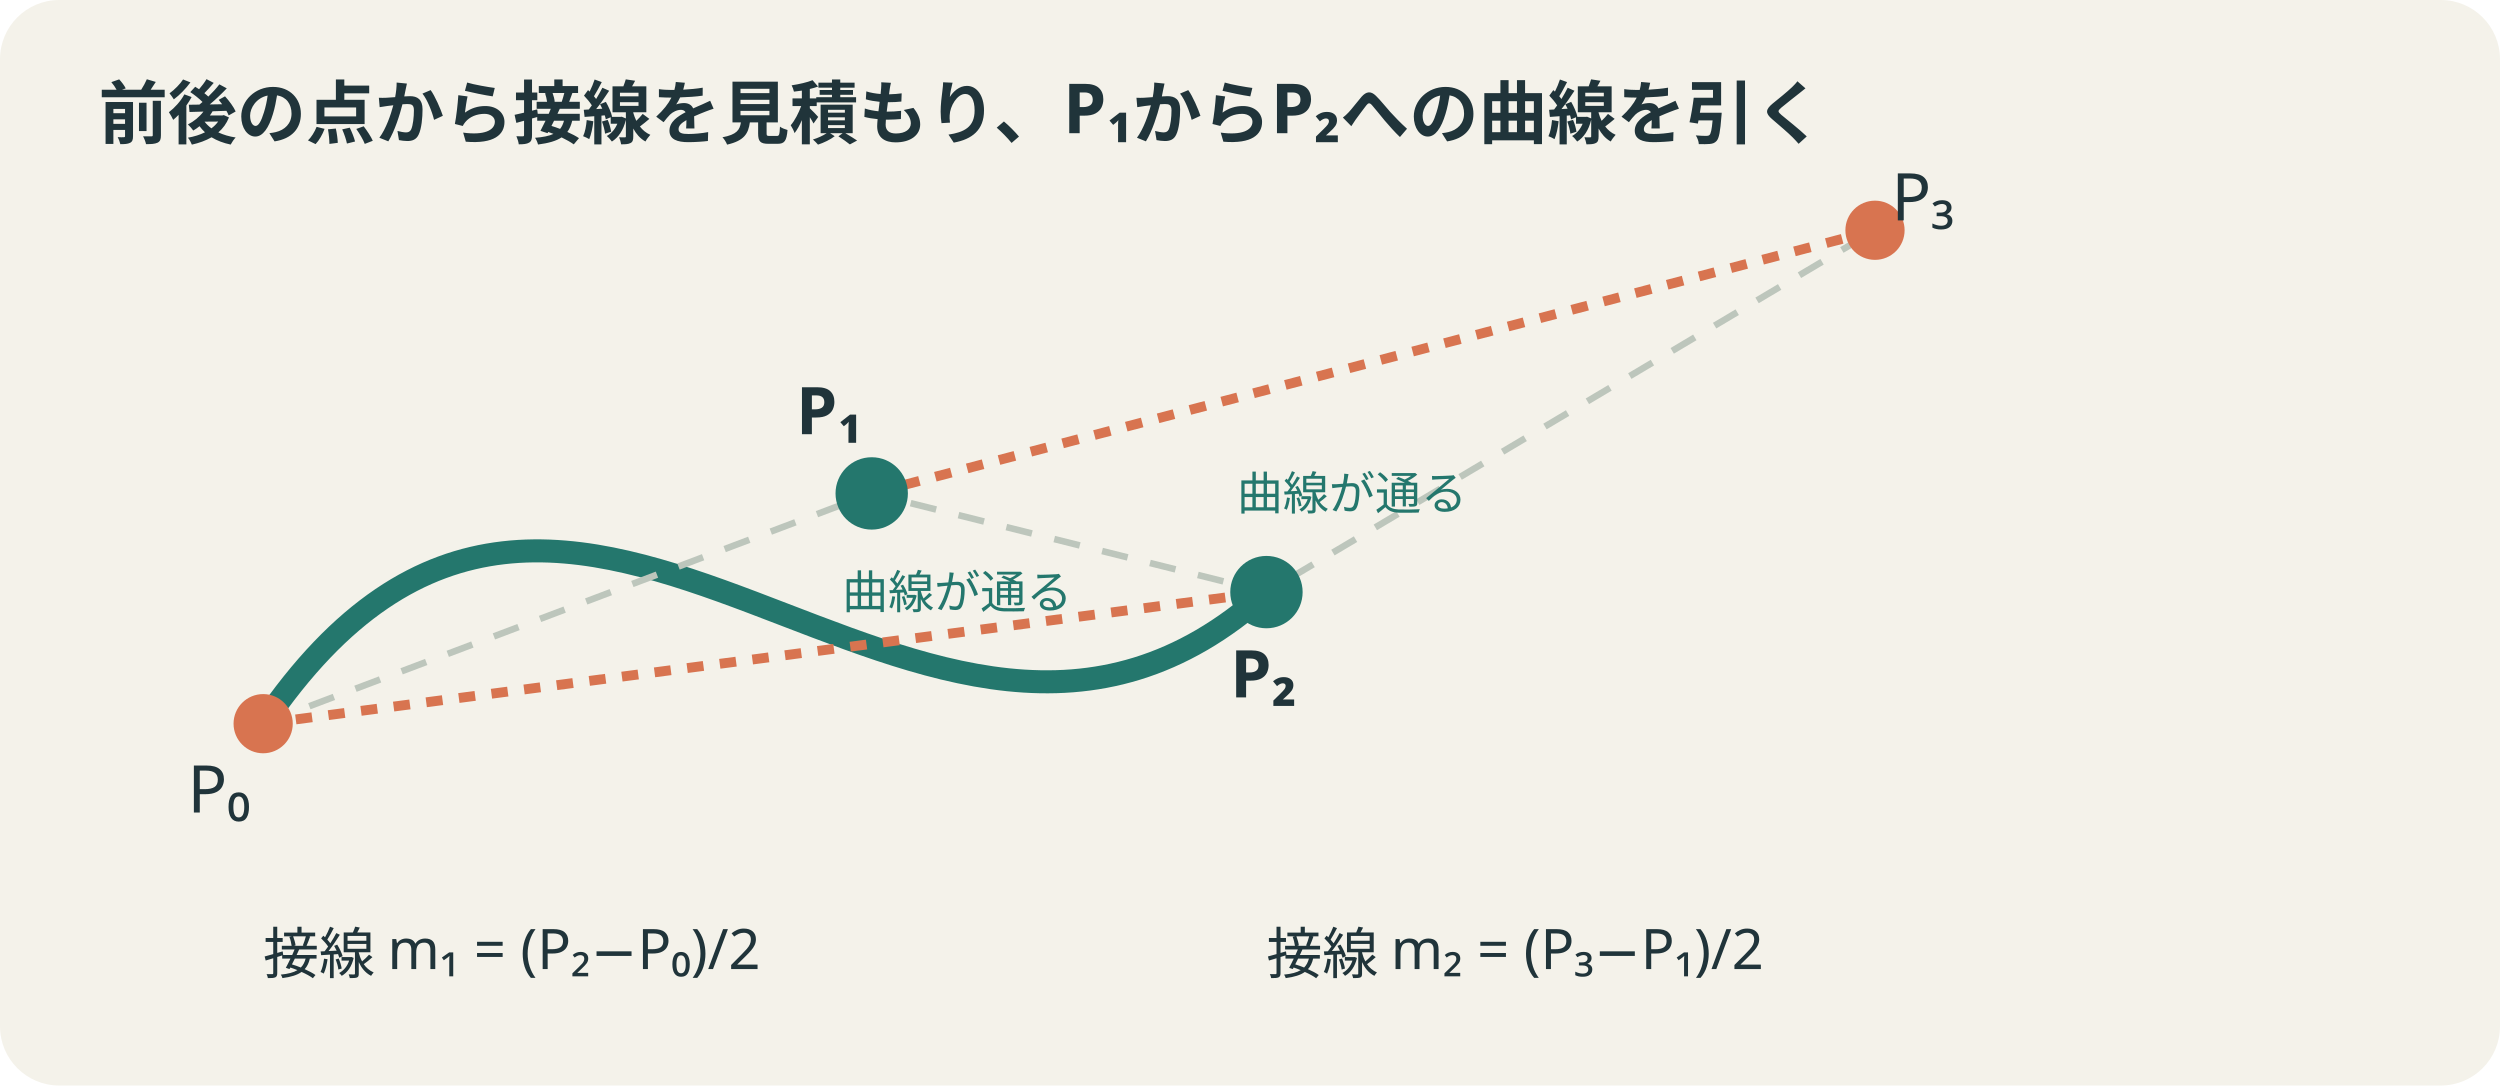
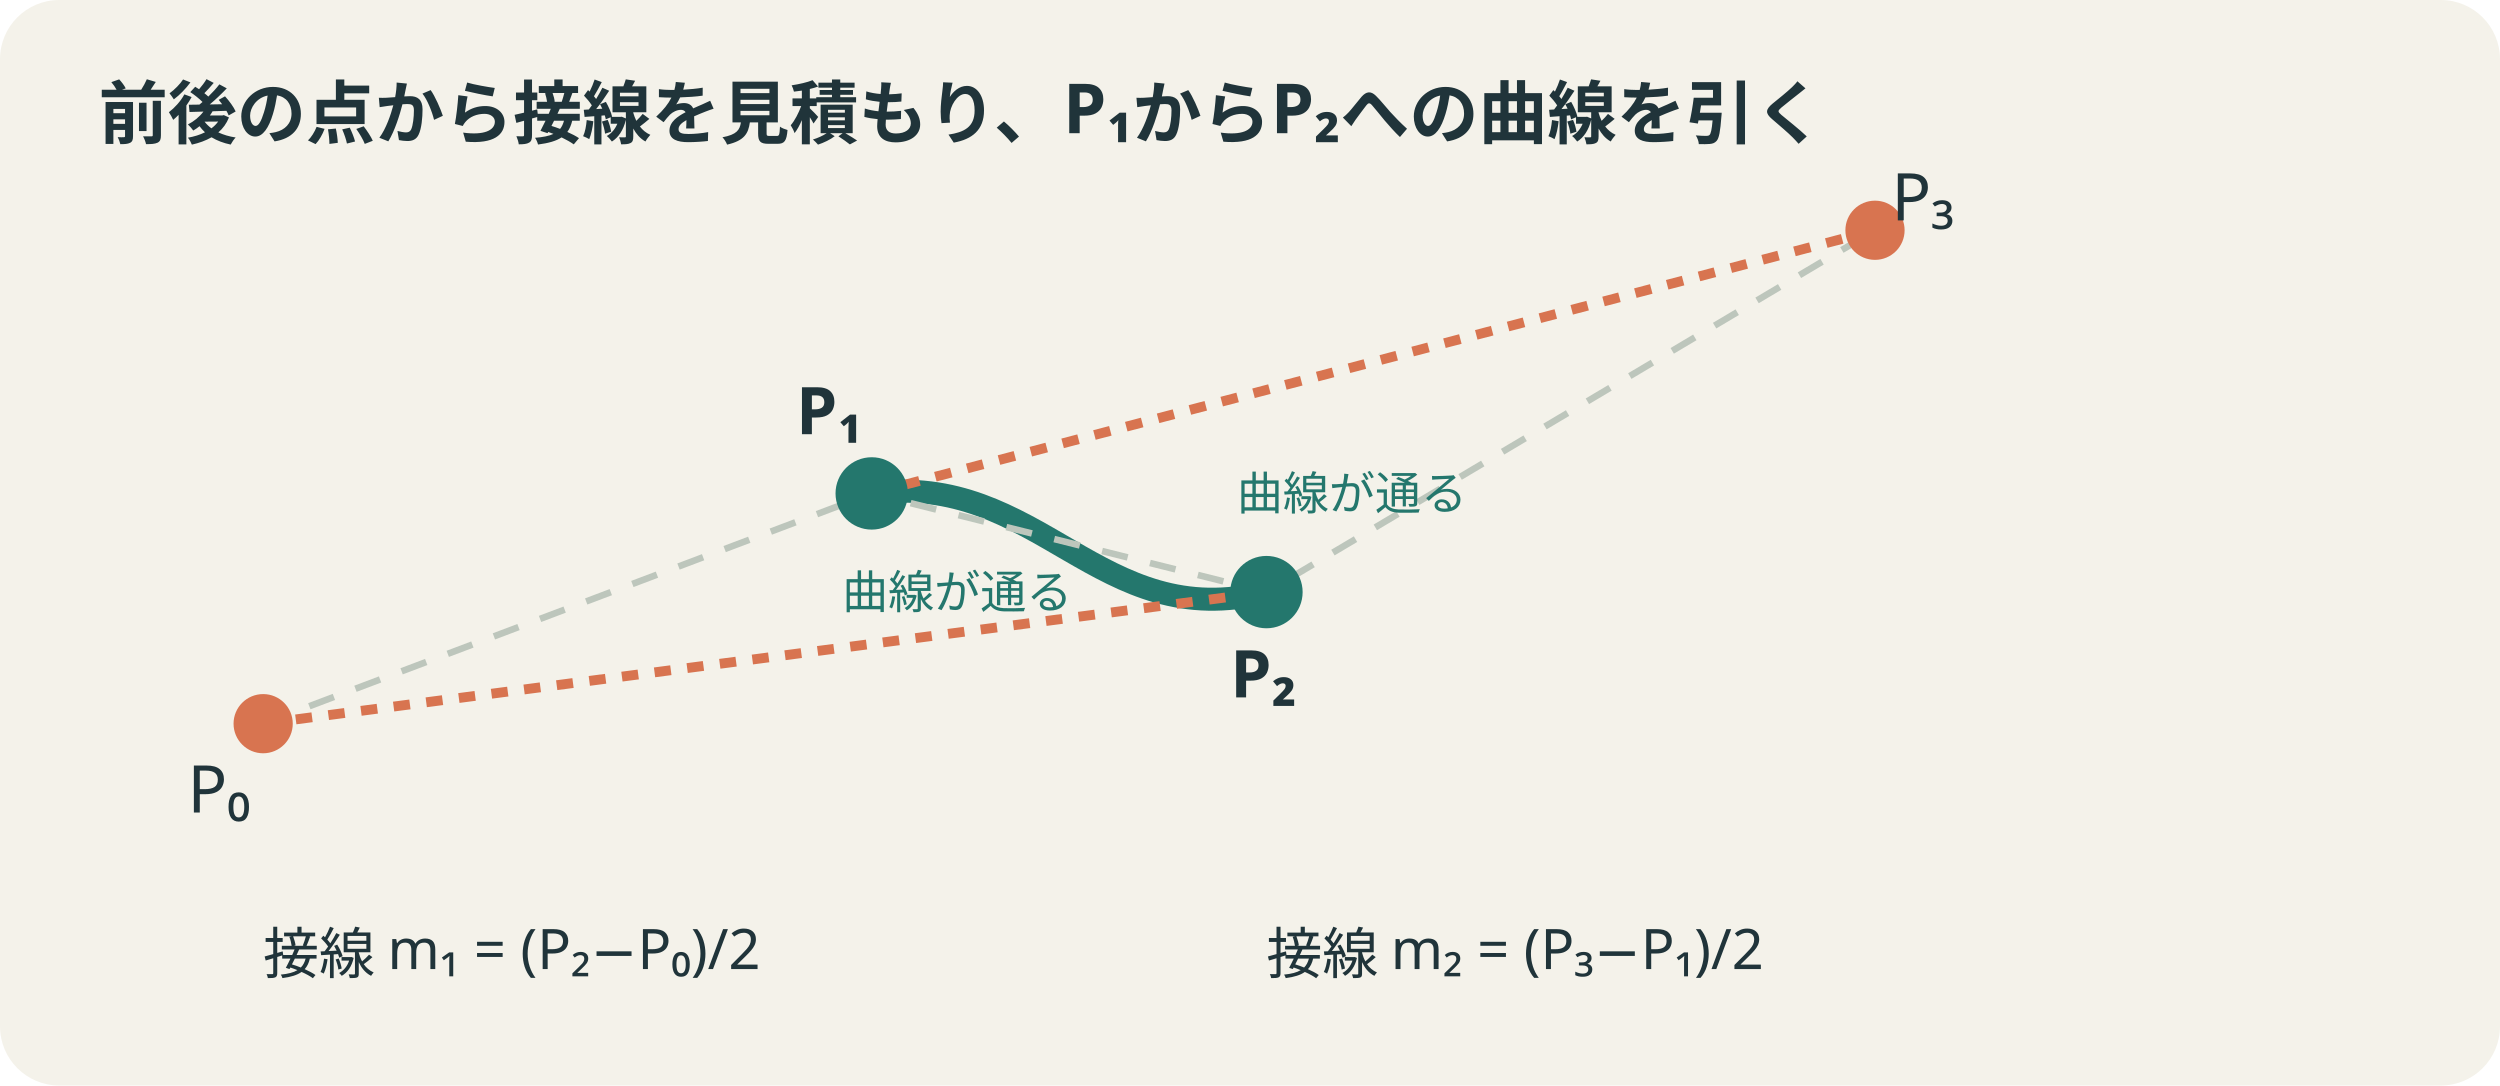
<svg xmlns="http://www.w3.org/2000/svg" viewBox="0 0 760 330" role="img" aria-labelledby="title desc">
  <rect width="760" height="330" rx="18" fill="#f4f2ea" />
-   <path d="M80 220 C175 80 280 275 385 180" fill="none" stroke="#24776d" stroke-width="7" stroke-linecap="round" />
+   <path d="M265 150 C316 143 334 193 385 180" fill="none" stroke="#24776d" stroke-width="7" stroke-linecap="round" />
  <path d="M80 220 L265 150 L385 180 L570 70" fill="none" stroke="#bdc6bc" stroke-width="2" stroke-dasharray="8 7" />
  <path d="M80 220 L385 180 M265 150 L570 70" fill="none" stroke="#d87450" stroke-width="3" stroke-dasharray="5 5" />
  <circle cx="80" cy="220" r="9" fill="#d87450" />
  <circle cx="265" cy="150" r="11" fill="#24776d" />
  <circle cx="385" cy="180" r="11" fill="#24776d" />
  <circle cx="570" cy="70" r="9" fill="#d87450" />
  <g font-family="sans-serif" fill="#20343a">
    <text x="57" y="247" font-size="20">P₀</text>
    <text x="242" y="132" font-size="20" font-weight="700">P₁</text>
    <text x="374" y="212" font-size="20" font-weight="700">P₂</text>
    <text x="575" y="67" font-size="20">P₃</text>
    <text x="30" y="42" font-size="21" font-weight="700">前後の点から接線を見積もり、P₁からP₂への曲線を引く</text>
    <text x="80" y="296" font-size="17">接線 m₁ = (P₂−P₀)/2</text>
    <text x="385" y="296" font-size="17">接線 m₂ = (P₃−P₁)/2</text>
    <text x="256" y="185" font-size="14" fill="#24776d">曲線が通る</text>
    <text x="376" y="155" font-size="14" fill="#24776d">曲線が通る</text>
  </g>
</svg>
